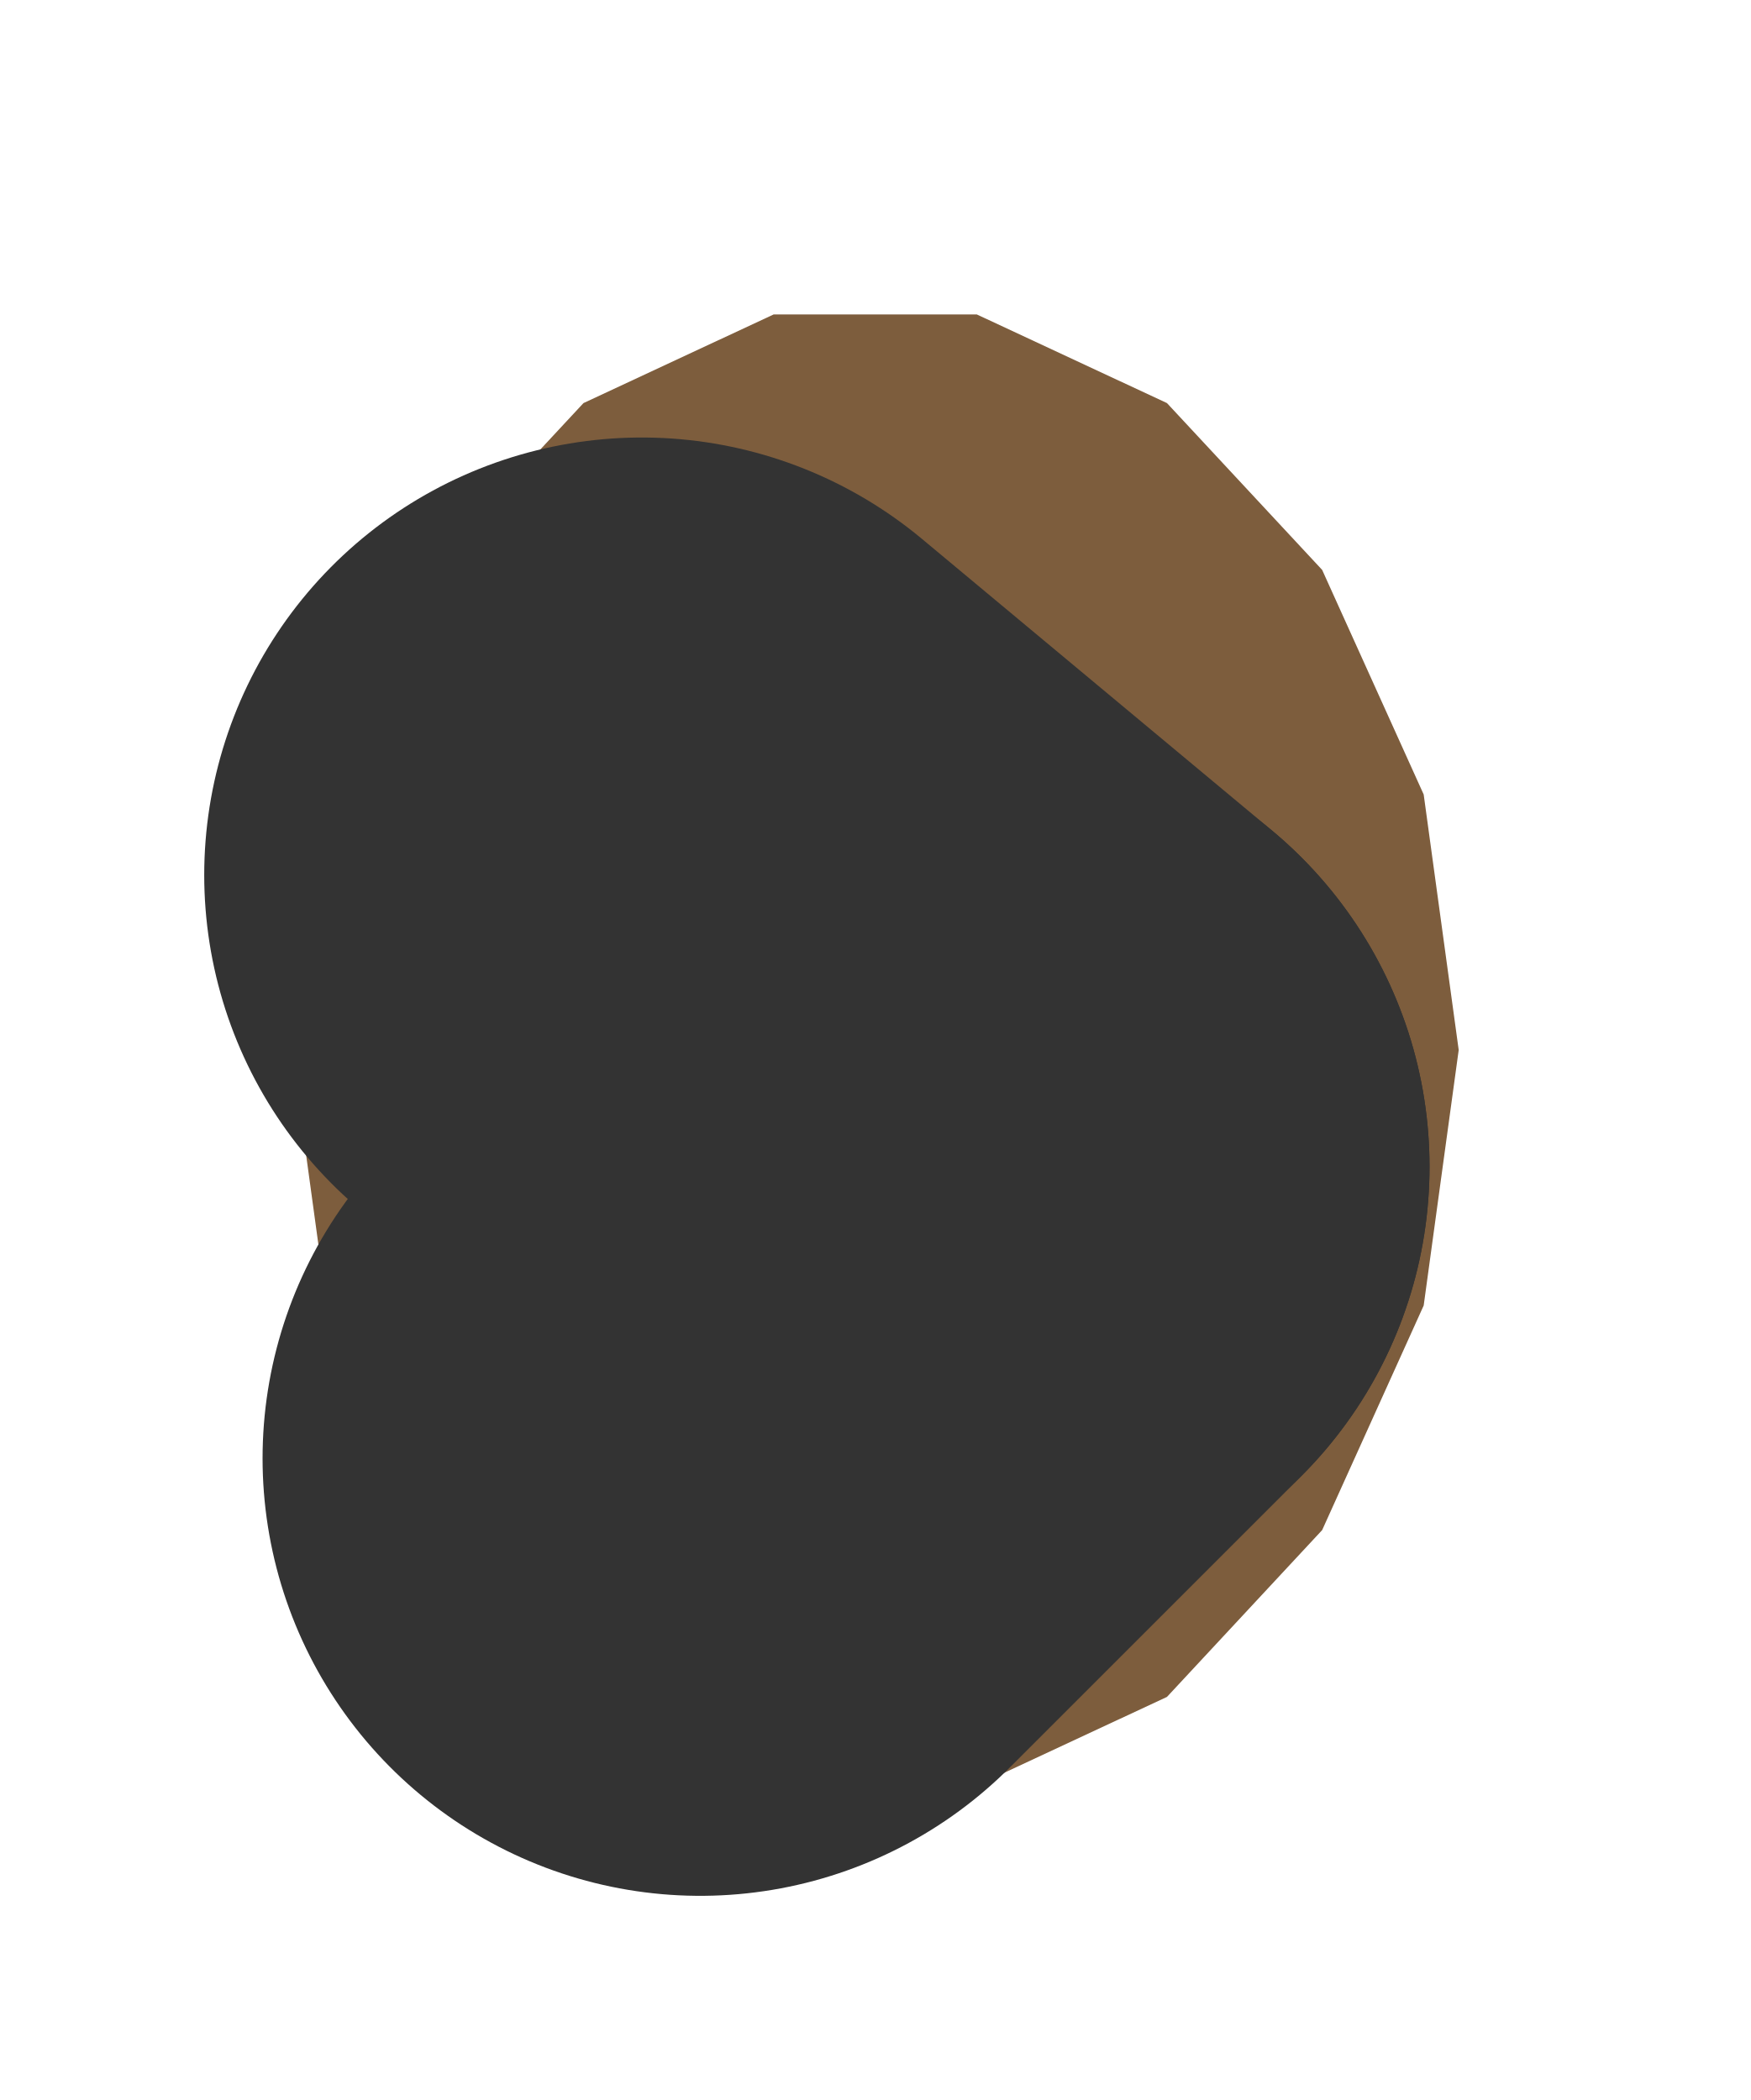
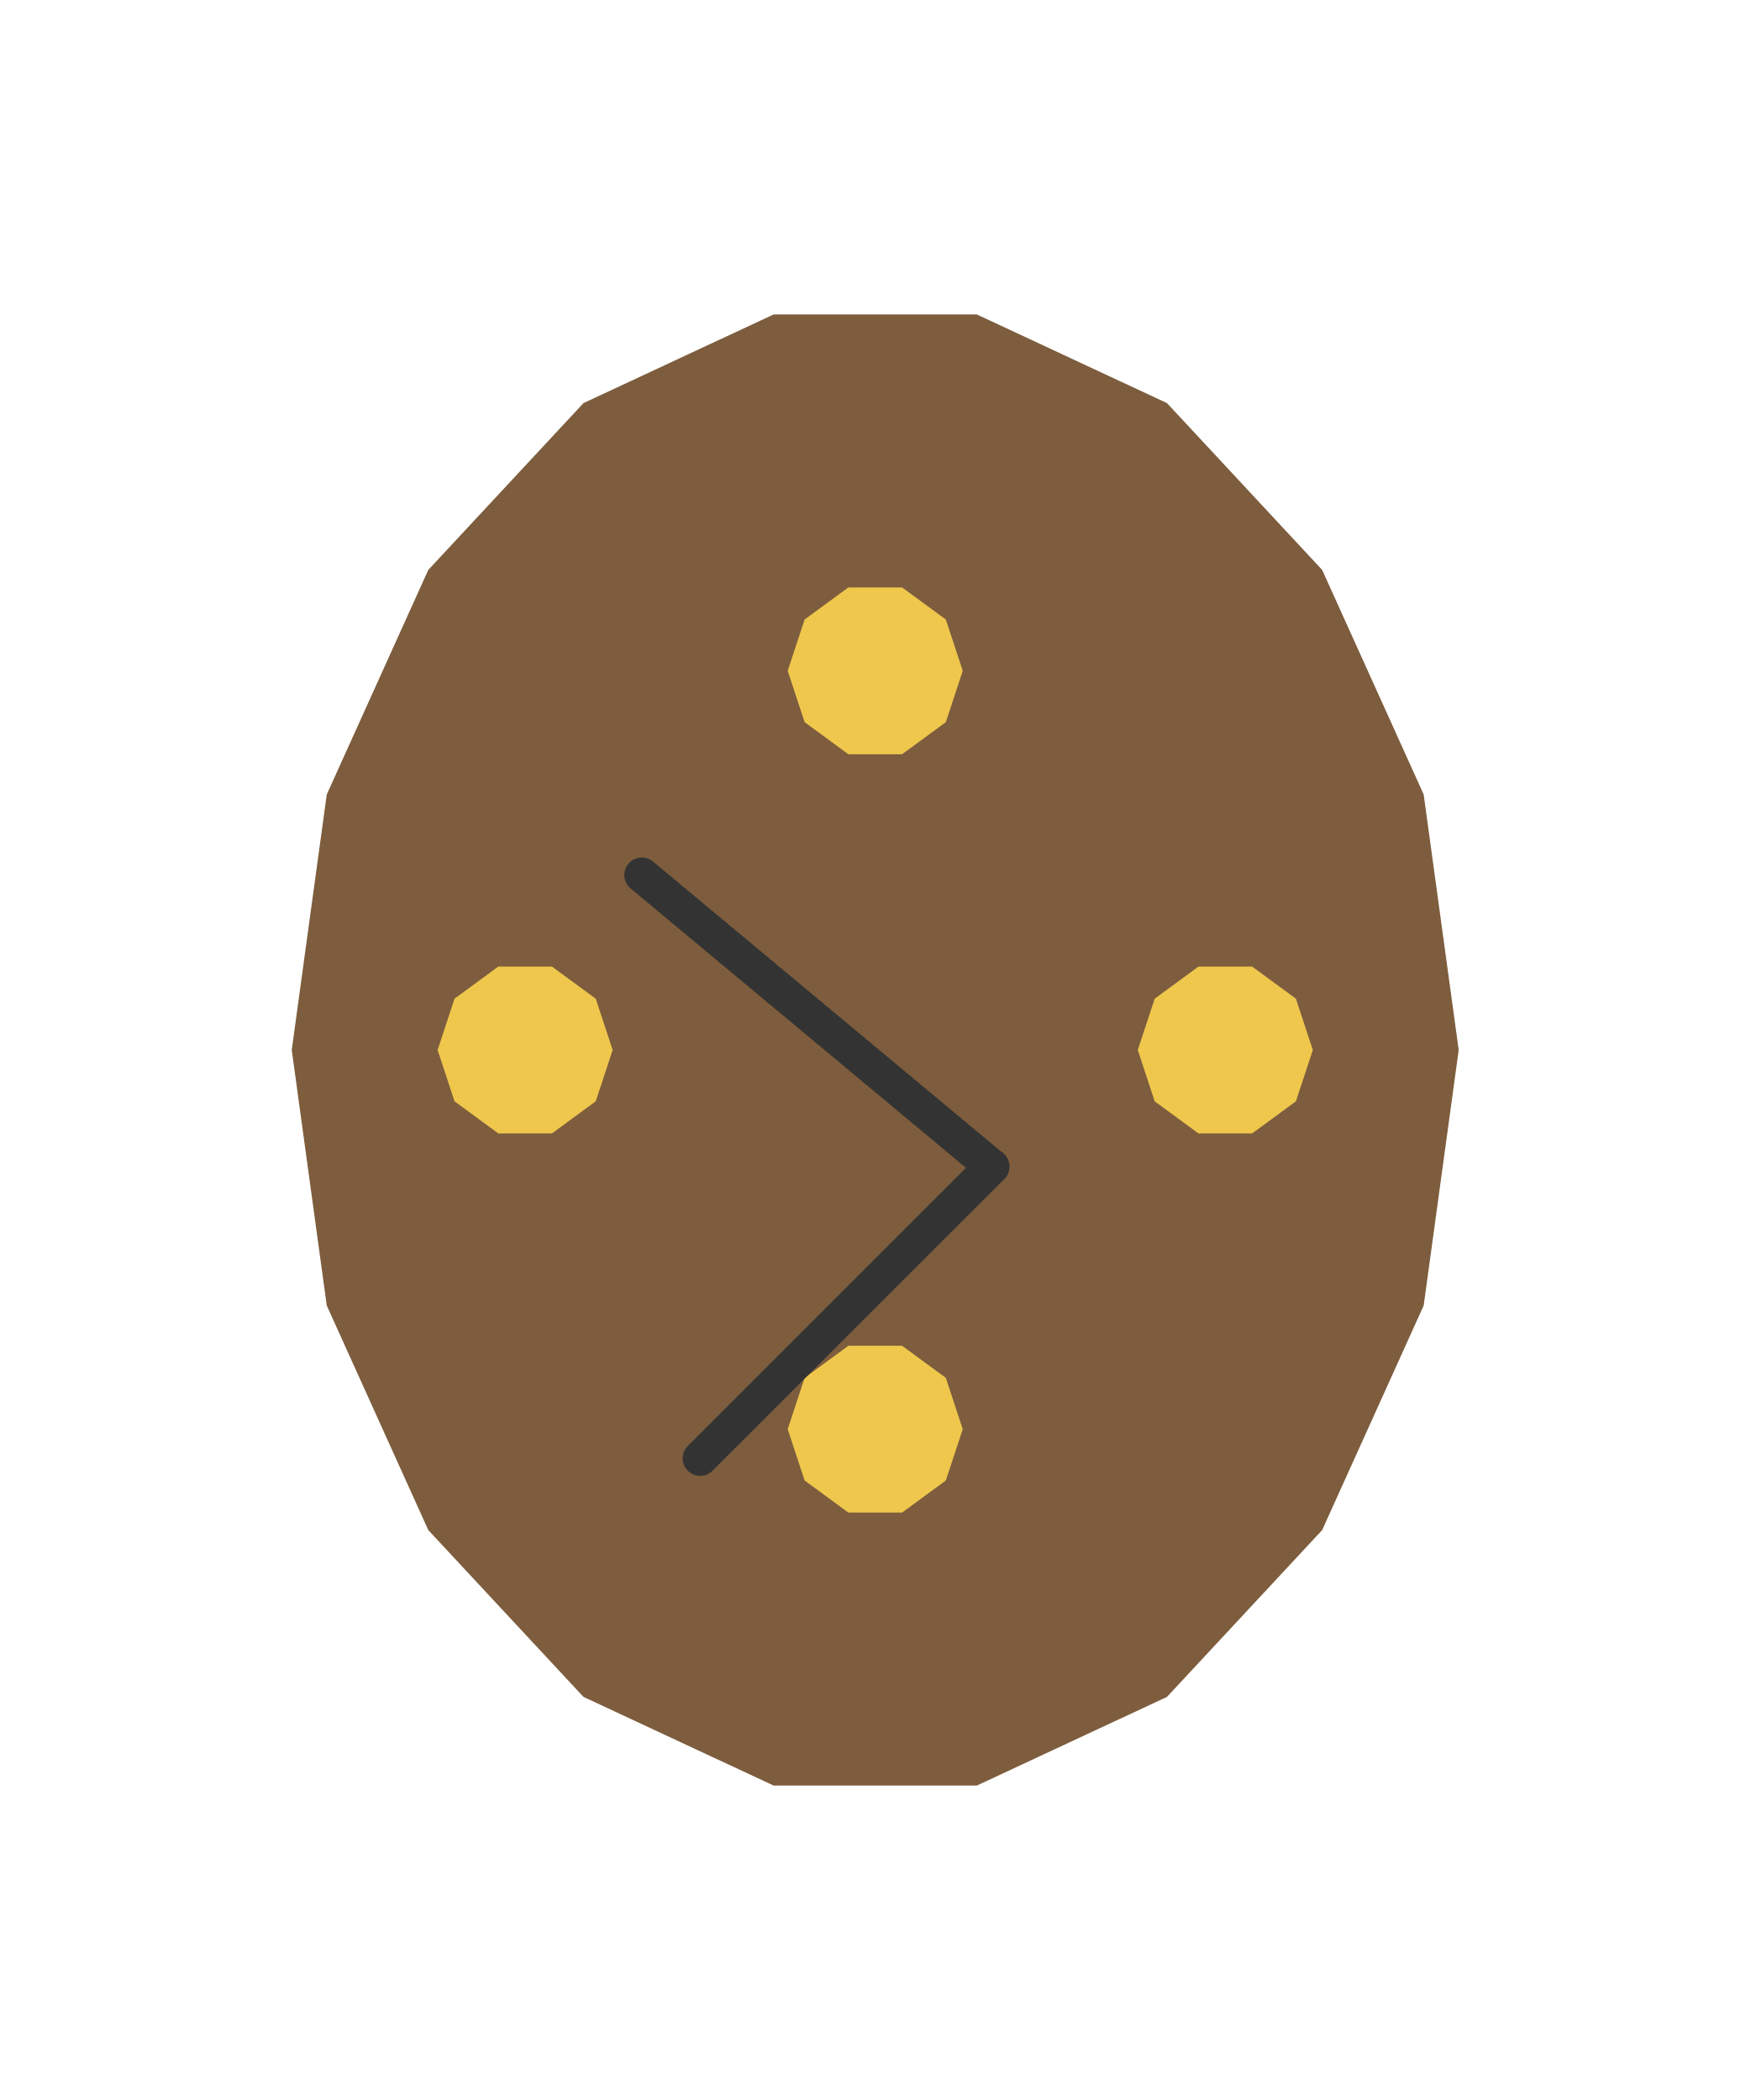
<svg xmlns="http://www.w3.org/2000/svg" width="120" height="144" viewBox="-1.5 -1.5 3 3">
  <g id="body">
    <polygon id="shape-body-0" points="1,0 0.94,0.438 0.766,0.823 0.5,1.109 0.174,1.261 -0.174,1.261 -0.5,1.109 -0.766,0.823 -0.94,0.438 -1,0 -0.94,-0.438 -0.766,-0.823 -0.5,-1.109 -0.174,-1.261 0.174,-1.261 0.5,-1.109 0.766,-0.823 0.94,-0.438" fill="#7a5938" fill-opacity="0.97" />
    <polygon id="shape-body-1" points="0.75,0 0.721,0.088 0.646,0.143 0.554,0.143 0.479,0.088 0.45,0 0.479,-0.088 0.554,-0.143 0.646,-0.143 0.721,-0.088" fill="#efc74d" />
    <polygon id="shape-body-2" points="0.15,0.65 0.121,0.738 0.046,0.793 -0.046,0.793 -0.121,0.738 -0.15,0.65 -0.121,0.562 -0.046,0.507 0.046,0.507 0.121,0.562" fill="#efc74d" />
    <polygon id="shape-body-3" points="-0.45,0 -0.479,0.088 -0.554,0.143 -0.646,0.143 -0.721,0.088 -0.75,0 -0.721,-0.088 -0.646,-0.143 -0.554,-0.143 -0.479,-0.088" fill="#efc74d" />
    <polygon id="shape-body-4" points="0.15,-0.65 0.121,-0.562 0.046,-0.507 -0.046,-0.507 -0.121,-0.562 -0.15,-0.65 -0.121,-0.738 -0.046,-0.793 0.046,-0.793 0.121,-0.738" fill="#efc74d" />
  </g>
  <g id="crack-one">
-     <line id="shape-crack-one-0" x1="-0.4" y1="-0.3" x2="0.2" y2="0.2" stroke="#333333" stroke-opacity="1" stroke-width="1.5" stroke-linecap="round" />
+     <line id="shape-crack-one-0" x1="-0.4" y1="-0.3" x2="0.2" y2="0.2" stroke="#333333" stroke-opacity="1" stroke-width="0.06" stroke-linecap="round" />
  </g>
  <g id="crack-two">
-     <line id="shape-crack-two-0" x1="0.2" y1="0.2" x2="-0.3" y2="0.7" stroke="#333333" stroke-opacity="1" stroke-width="1.5" stroke-linecap="round" />
+     <line id="shape-crack-two-0" x1="0.2" y1="0.2" x2="-0.3" y2="0.7" stroke="#333333" stroke-opacity="1" stroke-width="0.06" stroke-linecap="round" />
  </g>
</svg>
